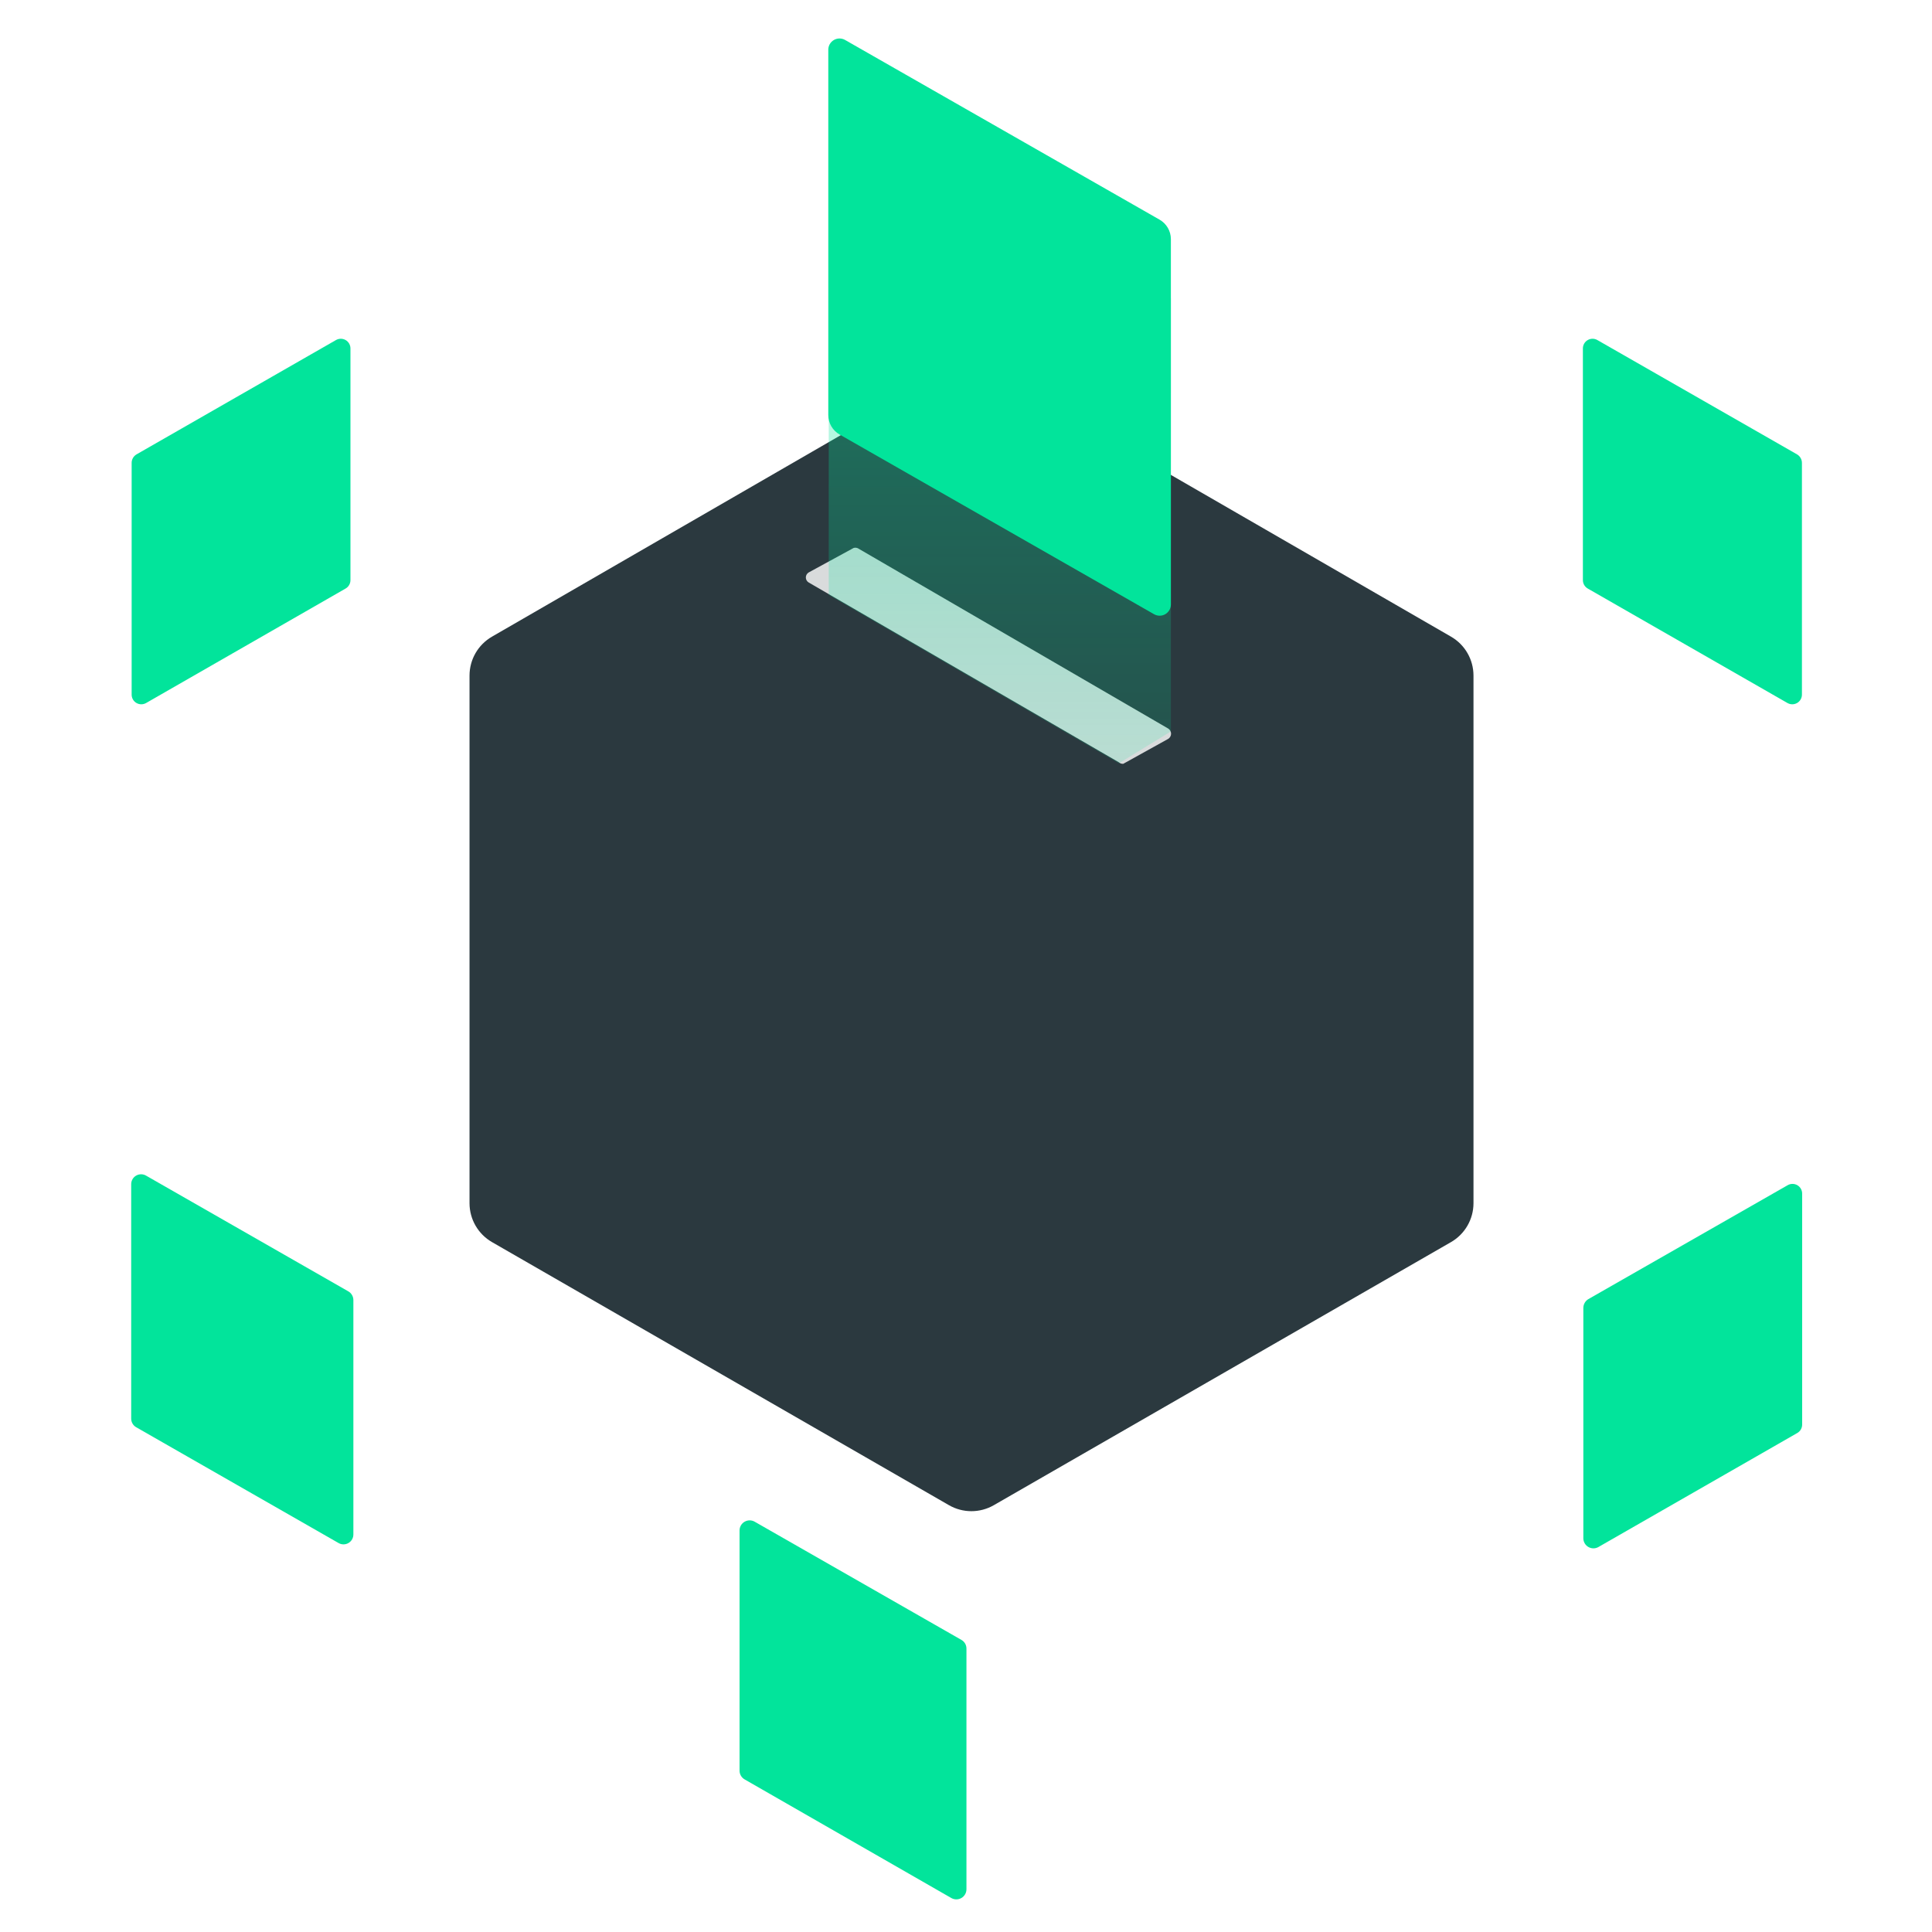
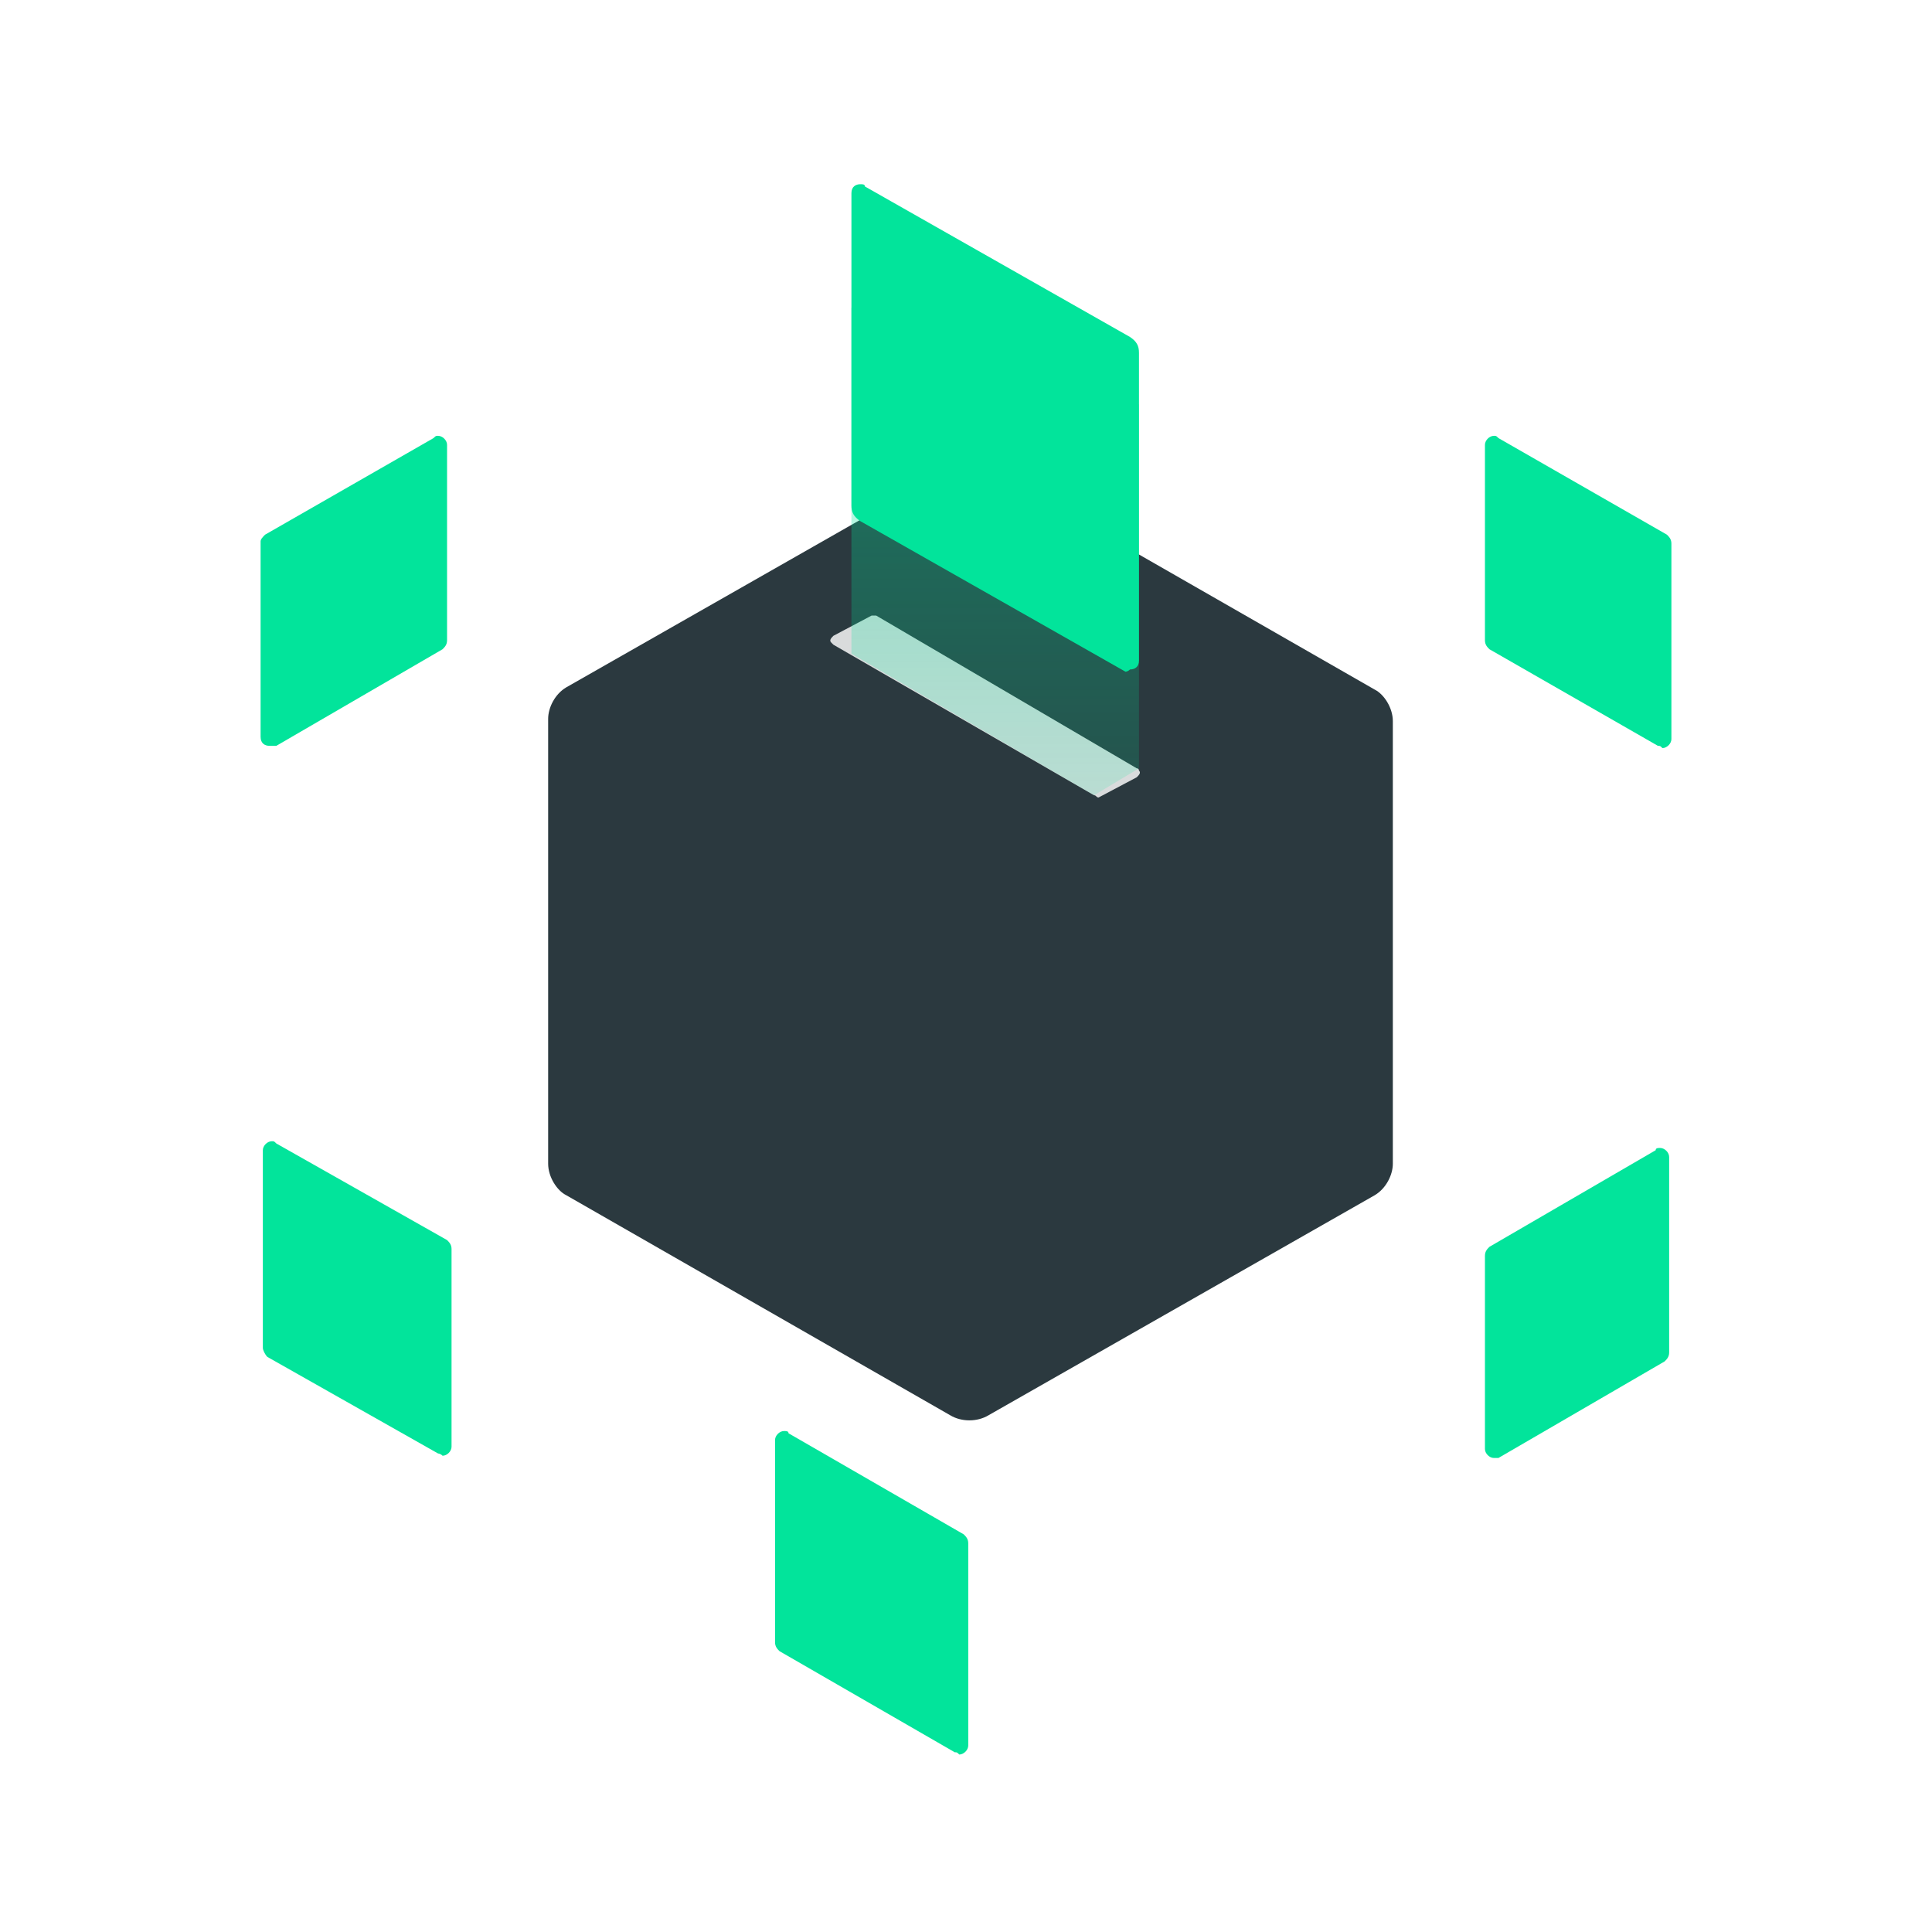
- <svg xmlns="http://www.w3.org/2000/svg" id="Layer_1" data-name="Layer 1" viewBox="0 0 86 86">
-   <defs>
-     <style>.cls-1{fill:#2b393f;}.cls-2{fill:#d9dbdc;}.cls-3{fill:#02e49b;}.cls-4{opacity:0.38;fill:url(#linear-gradient);}</style>
-     <linearGradient id="linear-gradient" x1="44.51" y1="10.54" x2="44.51" y2="34.16" gradientUnits="userSpaceOnUse">
-       <stop offset="0" stop-color="#02e49b" />
-       <stop offset="1" stop-color="#02e49b" stop-opacity="0.38" />
+ <svg xmlns="http://www.w3.org/2000/svg" version="1.1" id="Layer_1" x="0px" y="0px" viewBox="0 0 86 86" style="enable-background:new 0 0 86 86;" xml:space="preserve">
+   <style type="text/css">
+ 	.st0{fill:#2B393F;}
+ 	.st1{fill:#D9DBDC;}
+ 	.st2{fill:#02E49B;}
+ 	.st3{opacity:0.38;fill:url(#SVGID_1_);enable-background:new    ;}
+ </style>
+   <g>
+     <path class="st0" d="M42.4,20.8l-17.2,9.8c-0.5,0.3-0.8,0.9-0.8,1.4v19.8c0,0.6,0.4,1.2,0.8,1.4l17.1,9.8c0.5,0.3,1.2,0.3,1.7,0   l17.2-9.8c0.5-0.3,0.8-0.9,0.8-1.4V32.1c0-0.6-0.4-1.2-0.8-1.4l-17.1-9.8C43.5,20.5,42.9,20.5,42.4,20.8z" />
+     <path class="st1" d="M38.8,27.4l-1.7,0.9c-0.1,0.1-0.2,0.2-0.1,0.3l0.1,0.1l11.6,6.7c0.1,0,0.1,0.1,0.2,0.1l1.7-0.9   c0.1-0.1,0.2-0.2,0.1-0.3c0,0,0-0.1-0.1-0.1L39,27.4C38.9,27.4,38.9,27.4,38.8,27.4z" />
+     <path class="st2" d="M19.5,64.7l-7.6-4.3c-0.1-0.1-0.2-0.3-0.2-0.4v-8.8c0-0.2,0.2-0.4,0.4-0.4c0.1,0,0.1,0,0.2,0.1l7.6,4.3   c0.1,0.1,0.2,0.2,0.2,0.4v8.8c0,0.2-0.2,0.4-0.4,0.4C19.6,64.7,19.5,64.7,19.5,64.7z" />
+     <path class="st2" d="M12.3,33.2l7.4-4.3c0.1-0.1,0.2-0.2,0.2-0.4v-8.7c0-0.2-0.2-0.4-0.4-0.4c-0.1,0-0.1,0-0.2,0.1l-7.5,4.3   c-0.1,0.1-0.2,0.2-0.2,0.3v8.7c0,0.3,0.2,0.4,0.4,0.4C12.1,33.2,12.2,33.2,12.3,33.2z" />
+     <path class="st2" d="M66.7,64.9l7.4-4.3c0.1-0.1,0.2-0.2,0.2-0.4v-8.7c0-0.2-0.2-0.4-0.4-0.4c-0.1,0-0.2,0-0.2,0.1l-7.4,4.3   c-0.1,0.1-0.2,0.2-0.2,0.4v8.6c0,0.2,0.2,0.4,0.4,0.4C66.6,64.9,66.6,64.9,66.7,64.9z" />
+     <path class="st2" d="M73.8,33.2l-7.5-4.3c-0.1-0.1-0.2-0.2-0.2-0.4v-8.7c0-0.2,0.2-0.4,0.4-0.4c0.1,0,0.1,0,0.2,0.1l7.5,4.3   c0.1,0.1,0.2,0.2,0.2,0.4v8.7c0,0.2-0.2,0.4-0.4,0.4C73.9,33.2,73.9,33.2,73.8,33.2z" />
+     <linearGradient id="SVGID_1_" gradientUnits="userSpaceOnUse" x1="44.298" y1="695.683" x2="44.298" y2="715.581" gradientTransform="matrix(1 0 0 1 0 -680)">
+       <stop offset="0" style="stop-color:#02E49B" />
+       <stop offset="1" style="stop-color:#02E49B;stop-opacity:0.38" />
    </linearGradient>
-   </defs>
-   <path class="cls-1" d="M42.24,16.59,21.9,28.34a2,2,0,0,0-1,1.73V53.56a2,2,0,0,0,1,1.73L42.24,67a2,2,0,0,0,2,0L64.59,55.29a2,2,0,0,0,1-1.73V30.07a2,2,0,0,0-1-1.73L44.24,16.59A2,2,0,0,0,42.24,16.59Z" />
-   <path class="cls-2" d="M38,24.39l-2,1.09a.26.26,0,0,0,0,.45l13.8,8A.27.27,0,0,0,50,34l2-1.11a.27.27,0,0,0,0-.46l-13.77-8A.27.27,0,0,0,38,24.39Z" />
-   <path class="cls-3" d="M15.06,68.68l-9-5.15a.44.44,0,0,1-.22-.39V52.71a.44.44,0,0,1,.66-.38l9,5.15a.45.45,0,0,1,.23.39V68.3A.44.44,0,0,1,15.06,68.68Z" />
-   <path class="cls-3" d="M6.51,31.29l8.87-5.09a.43.43,0,0,0,.22-.38V15.51a.43.43,0,0,0-.65-.37L6.07,20.23a.44.44,0,0,0-.21.38V30.92A.43.43,0,0,0,6.51,31.29Z" />
-   <path class="cls-3" d="M71.14,68.87,80,63.79a.43.43,0,0,0,.22-.38V53.14a.43.43,0,0,0-.65-.38L70.7,57.83a.46.46,0,0,0-.22.38V68.49A.45.45,0,0,0,71.14,68.87Z" />
-   <path class="cls-3" d="M79.56,31.29,70.68,26.2a.43.43,0,0,1-.22-.38V15.51a.43.43,0,0,1,.65-.37L80,20.23a.44.44,0,0,1,.21.38V30.92A.43.43,0,0,1,79.56,31.29Z" />
-   <polygon class="cls-4" points="36.89 26.48 49.8 33.98 52.12 32.56 52.12 13.28 36.89 8.1 36.89 26.48" />
-   <path class="cls-3" d="M51.37,27.34l-14-8a1,1,0,0,1-.5-.87V2.21a.5.5,0,0,1,.75-.43l14,8a1,1,0,0,1,.5.86V26.91A.5.5,0,0,1,51.37,27.34Z" />
-   <path class="cls-3" d="M42.35,84.49l-9.2-5.28a.45.45,0,0,1-.23-.39V68.13a.45.45,0,0,1,.68-.39L42.8,73a.44.44,0,0,1,.22.39V84.1A.45.45,0,0,1,42.35,84.49Z" />
+     <polygon class="st3" points="37.9,29.1 48.7,35.4 50.7,34.2 50.7,18 37.9,13.7  " />
+     <path class="st2" d="M50.1,29.9l-11.8-6.7c-0.3-0.2-0.4-0.4-0.4-0.7V8.6c0-0.3,0.2-0.4,0.4-0.4c0.1,0,0.2,0,0.2,0.1L50.3,15   c0.3,0.2,0.4,0.4,0.4,0.7v13.7c0,0.3-0.2,0.4-0.4,0.4C50.2,29.9,50.1,29.9,50.1,29.9z" />
+     <path class="st2" d="M42.5,78l-7.8-4.5c-0.1-0.1-0.2-0.2-0.2-0.4v-9c0-0.2,0.2-0.4,0.4-0.4c0.1,0,0.2,0,0.2,0.1l7.8,4.5   c0.1,0.1,0.2,0.2,0.2,0.4v9c0,0.2-0.2,0.4-0.4,0.4C42.6,78,42.6,78,42.5,78z" />
+   </g>
</svg>
